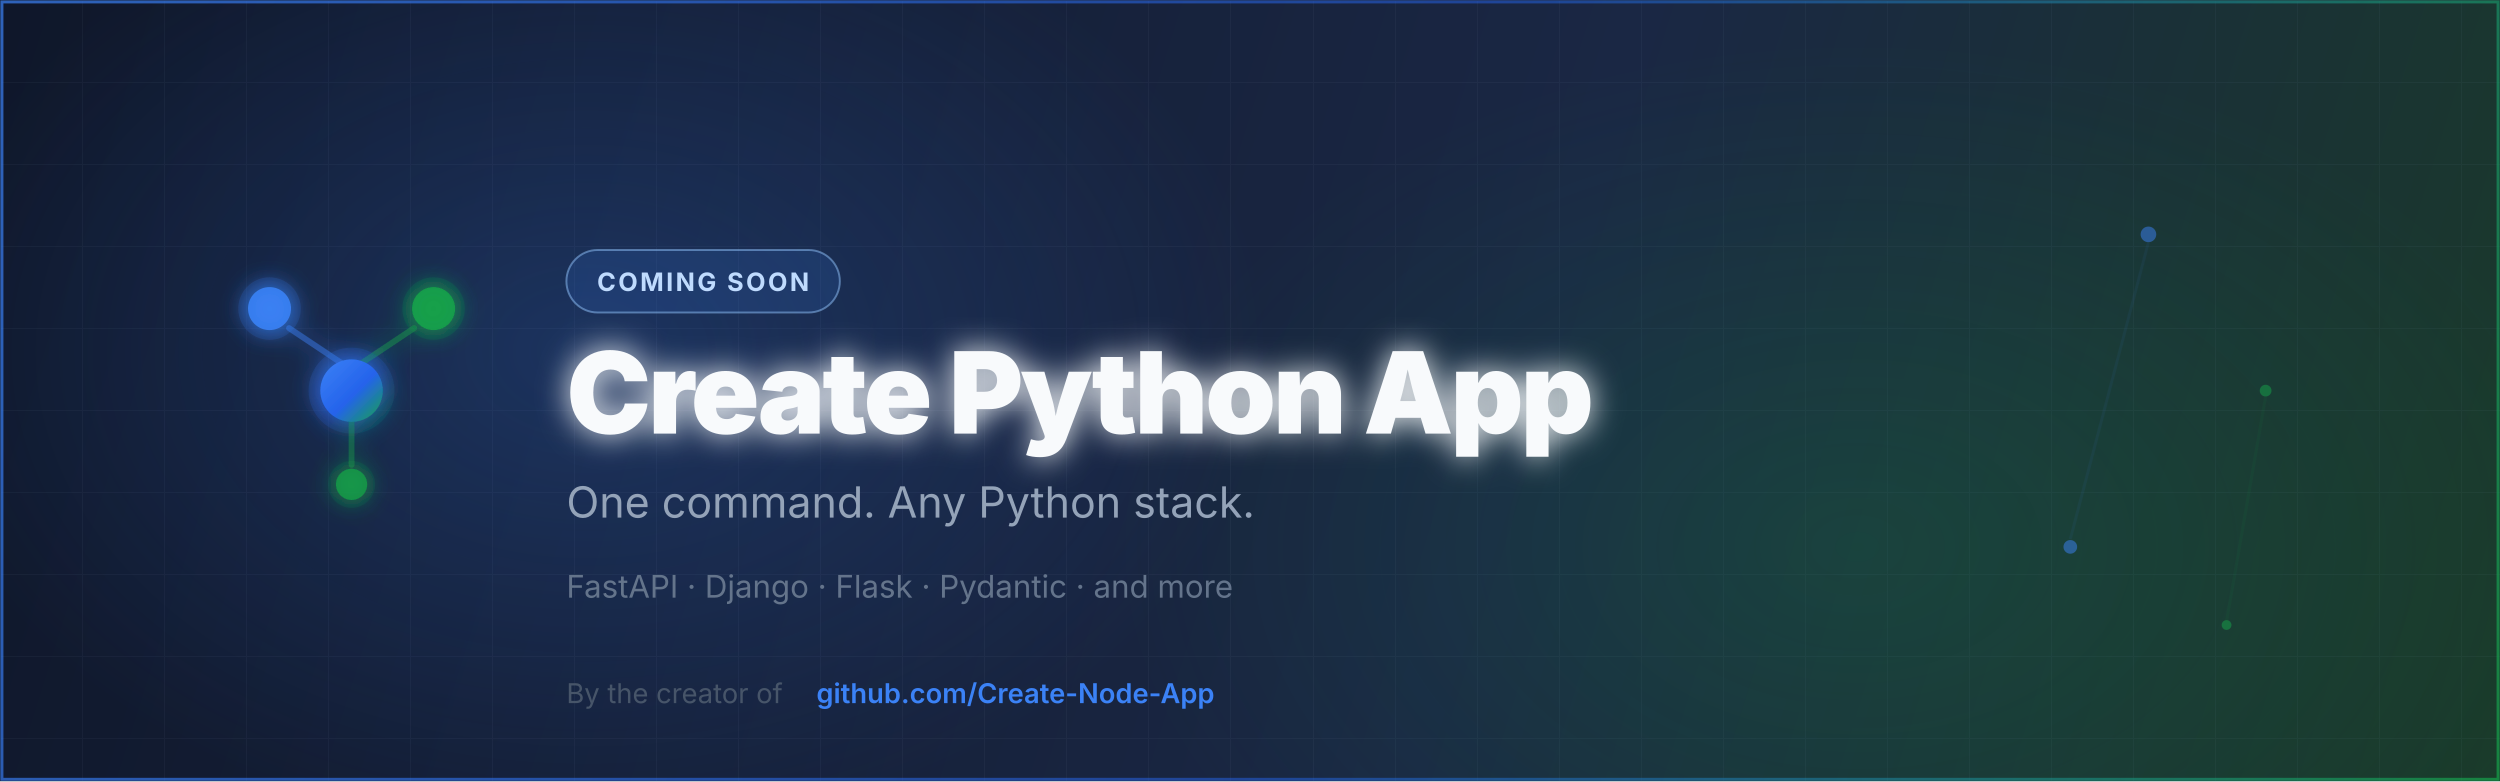
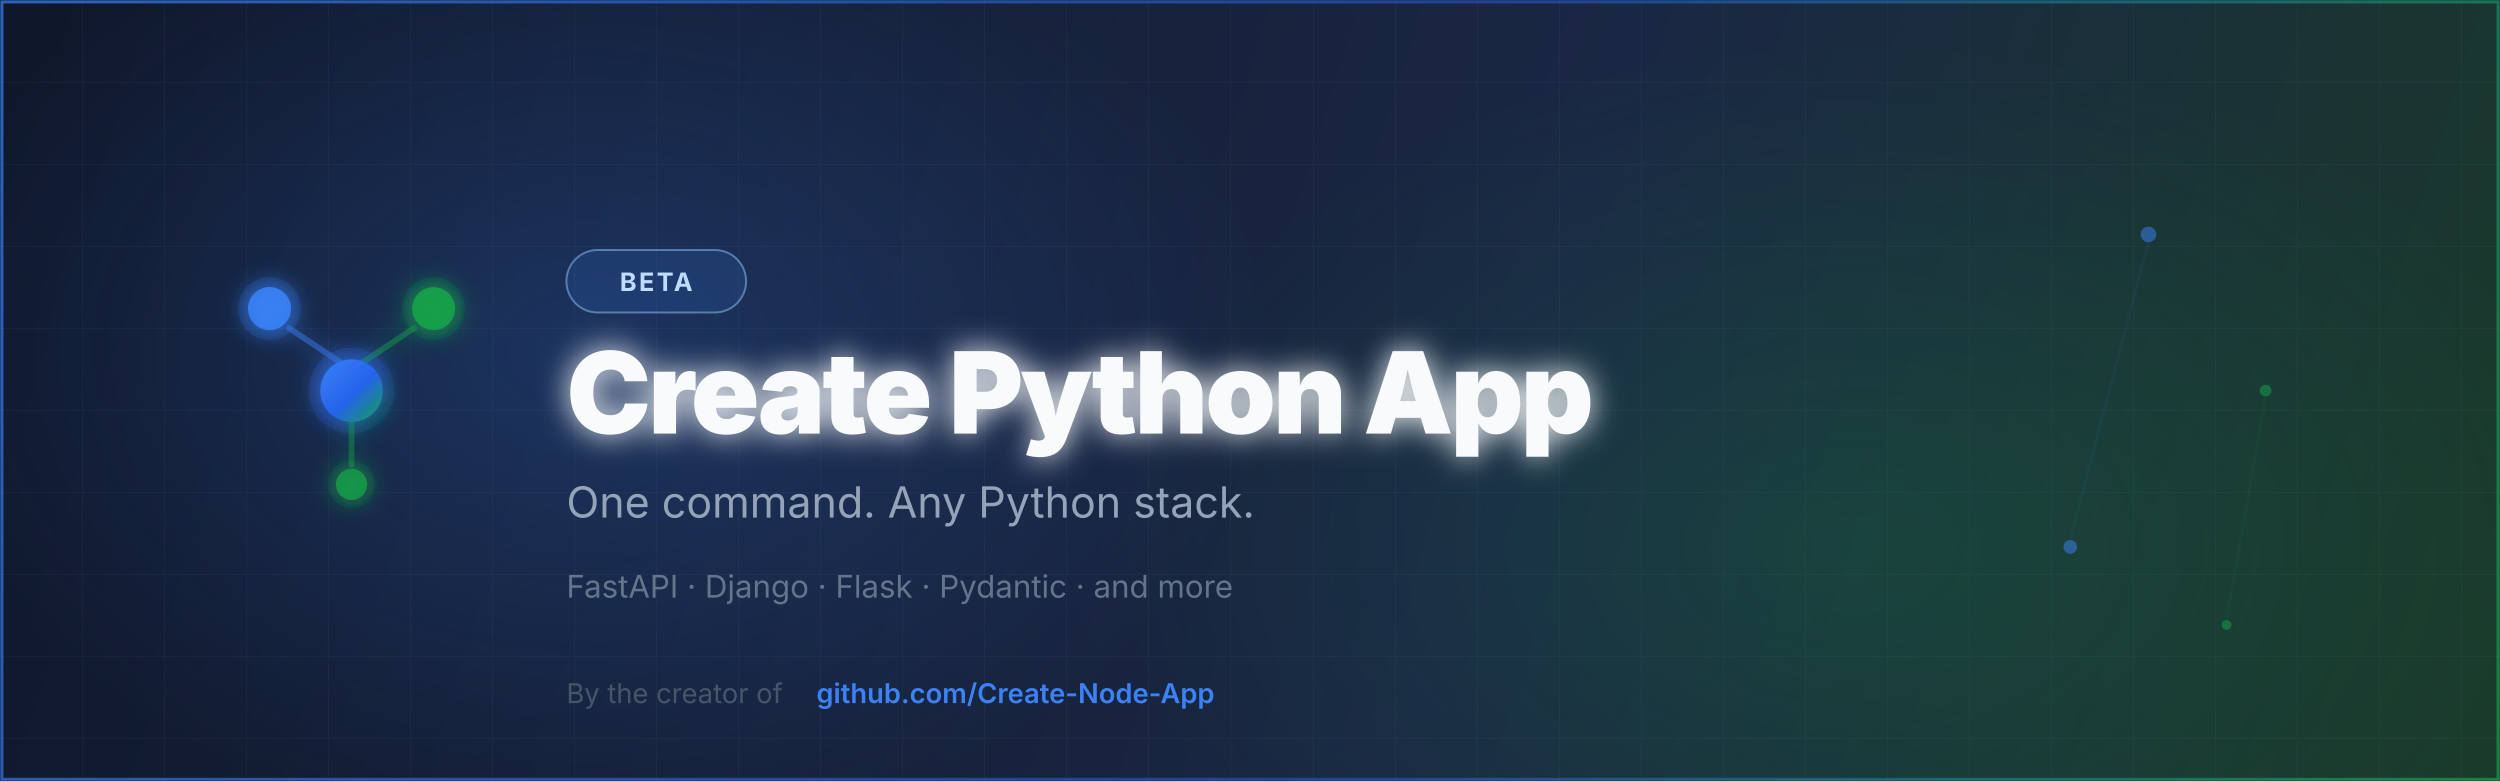
<svg xmlns="http://www.w3.org/2000/svg" width="1280" height="400" viewBox="0 0 1280 400" fill="none" role="img" aria-labelledby="title">
  <defs>
    <linearGradient id="bg" x1="0" y1="0" x2="1280" y2="400" gradientUnits="userSpaceOnUse">
      <stop stop-color="#0f172a" />
      <stop offset="0.6" stop-color="#1a2744" />
      <stop offset="1" stop-color="#1a3a2a" />
    </linearGradient>
    <linearGradient id="accent" x1="0%" y1="0%" x2="100%" y2="100%">
      <stop offset="0%" stop-color="#3b82f6" />
      <stop offset="50%" stop-color="#2563eb" />
      <stop offset="100%" stop-color="#16a34a" />
    </linearGradient>
    <linearGradient id="node-grad" x1="0%" y1="0%" x2="100%" y2="100%">
      <stop offset="0%" stop-color="#3b82f6" />
      <stop offset="55%" stop-color="#2563eb" />
      <stop offset="100%" stop-color="#16a34a" />
    </linearGradient>
    <radialGradient id="glow-a" cx="0" cy="0" r="1" gradientUnits="userSpaceOnUse" gradientTransform="translate(300 180) scale(350 250)">
      <stop stop-color="#3b82f6" stop-opacity="0.22" />
      <stop offset="1" stop-color="#3b82f6" stop-opacity="0" />
    </radialGradient>
    <radialGradient id="glow-b" cx="0" cy="0" r="1" gradientUnits="userSpaceOnUse" gradientTransform="translate(950 280) scale(380 260)">
      <stop stop-color="#16a34a" stop-opacity="0.18" />
      <stop offset="1" stop-color="#16a34a" stop-opacity="0" />
    </radialGradient>
    <linearGradient id="border-grad" x1="0" y1="0" x2="1280" y2="400" gradientUnits="userSpaceOnUse">
      <stop stop-color="#3b82f6" stop-opacity="0.7" />
      <stop offset="0.55" stop-color="#2563eb" stop-opacity="0.5" />
      <stop offset="1" stop-color="#16a34a" stop-opacity="0.7" />
    </linearGradient>
    <pattern id="grid" width="42" height="42" patternUnits="userSpaceOnUse">
      <path d="M42 0H0V42" stroke="#94A3B8" stroke-opacity="0.06" />
    </pattern>
    <filter id="node-glow" x="-60%" y="-60%" width="220%" height="220%">
      <feGaussianBlur stdDeviation="6" result="blur" />
      <feMerge>
        <feMergeNode in="blur" />
        <feMergeNode in="SourceGraphic" />
      </feMerge>
    </filter>
    <filter id="text-glow" x="-10%" y="-30%" width="120%" height="160%">
      <feGaussianBlur stdDeviation="8" result="blur" />
      <feMerge>
        <feMergeNode in="blur" />
        <feMergeNode in="SourceGraphic" />
      </feMerge>
    </filter>
  </defs>
  <rect width="1280" height="400" fill="url(#bg)" />
  <rect width="1280" height="400" fill="url(#grid)" />
  <rect width="1280" height="400" fill="url(#glow-a)" />
  <rect width="1280" height="400" fill="url(#glow-b)" />
  <rect x="1" y="1" width="1278" height="398" stroke="url(#border-grad)" stroke-width="1.5" fill="none" />
  <g transform="translate(110, 130)" filter="url(#node-glow)">
    <line x1="38" y1="38" x2="68" y2="58" stroke="#3b82f6" stroke-opacity="0.45" stroke-width="3" stroke-linecap="round" />
    <line x1="102" y1="38" x2="72" y2="58" stroke="#16a34a" stroke-opacity="0.45" stroke-width="3" stroke-linecap="round" />
    <line x1="70" y1="82" x2="70" y2="108" stroke="#16a34a" stroke-opacity="0.4" stroke-width="3" stroke-linecap="round" />
    <circle cx="28" cy="28" r="16" fill="#3b82f6" fill-opacity="0.15" />
    <circle cx="28" cy="28" r="11" fill="#3b82f6" fill-opacity="0.9" />
    <circle cx="112" cy="28" r="16" fill="#16a34a" fill-opacity="0.15" />
    <circle cx="112" cy="28" r="11" fill="#16a34a" fill-opacity="0.9" />
    <circle cx="70" cy="70" r="22" fill="url(#node-grad)" fill-opacity="0.15" />
    <circle cx="70" cy="70" r="16" fill="url(#node-grad)" />
    <circle cx="70" cy="118" r="12" fill="#16a34a" fill-opacity="0.12" />
    <circle cx="70" cy="118" r="8" fill="#16a34a" fill-opacity="0.75" />
  </g>
  <g font-family="Inter, ui-sans-serif, system-ui, sans-serif">
-     <rect x="290" y="128" width="140" height="32" rx="16" fill="#3b82f6" fill-opacity="0.14" stroke="#93c5fd" stroke-opacity="0.5" />
-     <text x="360" y="149" text-anchor="middle" fill="#bfdbfe" font-size="13" font-weight="700" letter-spacing="1.2">COMING SOON</text>
+     <rect x="290" y="128" width="92" height="32" rx="16" fill="#3b82f6" fill-opacity="0.14" stroke="#93c5fd" stroke-opacity="0.5" />
+     <text x="336" y="149" text-anchor="middle" fill="#bfdbfe" font-size="13" font-weight="700" letter-spacing="1.2">BETA</text>
    <text x="290" y="222" fill="#F8FAFC" font-size="58" font-weight="900" letter-spacing="-1.5" filter="url(#text-glow)">Create Python App</text>
    <text x="290" y="265" fill="#94A3B8" font-size="22" font-weight="400">One command. Any Python stack.</text>
    <text x="290" y="306" fill="#64748B" font-size="16" font-weight="400">FastAPI · Django · Flask · Pydantic · and more</text>
  </g>
  <g font-family="Inter, ui-sans-serif, system-ui, sans-serif">
    <text x="290" y="360" fill="#475569" font-size="14">By the creator of</text>
    <text x="418" y="360" fill="#3b82f6" font-size="14" font-weight="600">github.com/Create-Node-App</text>
  </g>
  <g opacity="0.5">
    <circle cx="1100" cy="120" r="4" fill="#3b82f6" />
    <circle cx="1160" cy="200" r="3" fill="#16a34a" />
    <circle cx="1060" cy="280" r="3.5" fill="#3b82f6" />
    <circle cx="1140" cy="320" r="2.5" fill="#16a34a" />
    <line x1="1100" y1="124" x2="1060" y2="276" stroke="#3b82f6" stroke-opacity="0.12" stroke-width="1.5" />
    <line x1="1160" y1="203" x2="1140" y2="318" stroke="#16a34a" stroke-opacity="0.12" stroke-width="1.5" />
  </g>
</svg>
